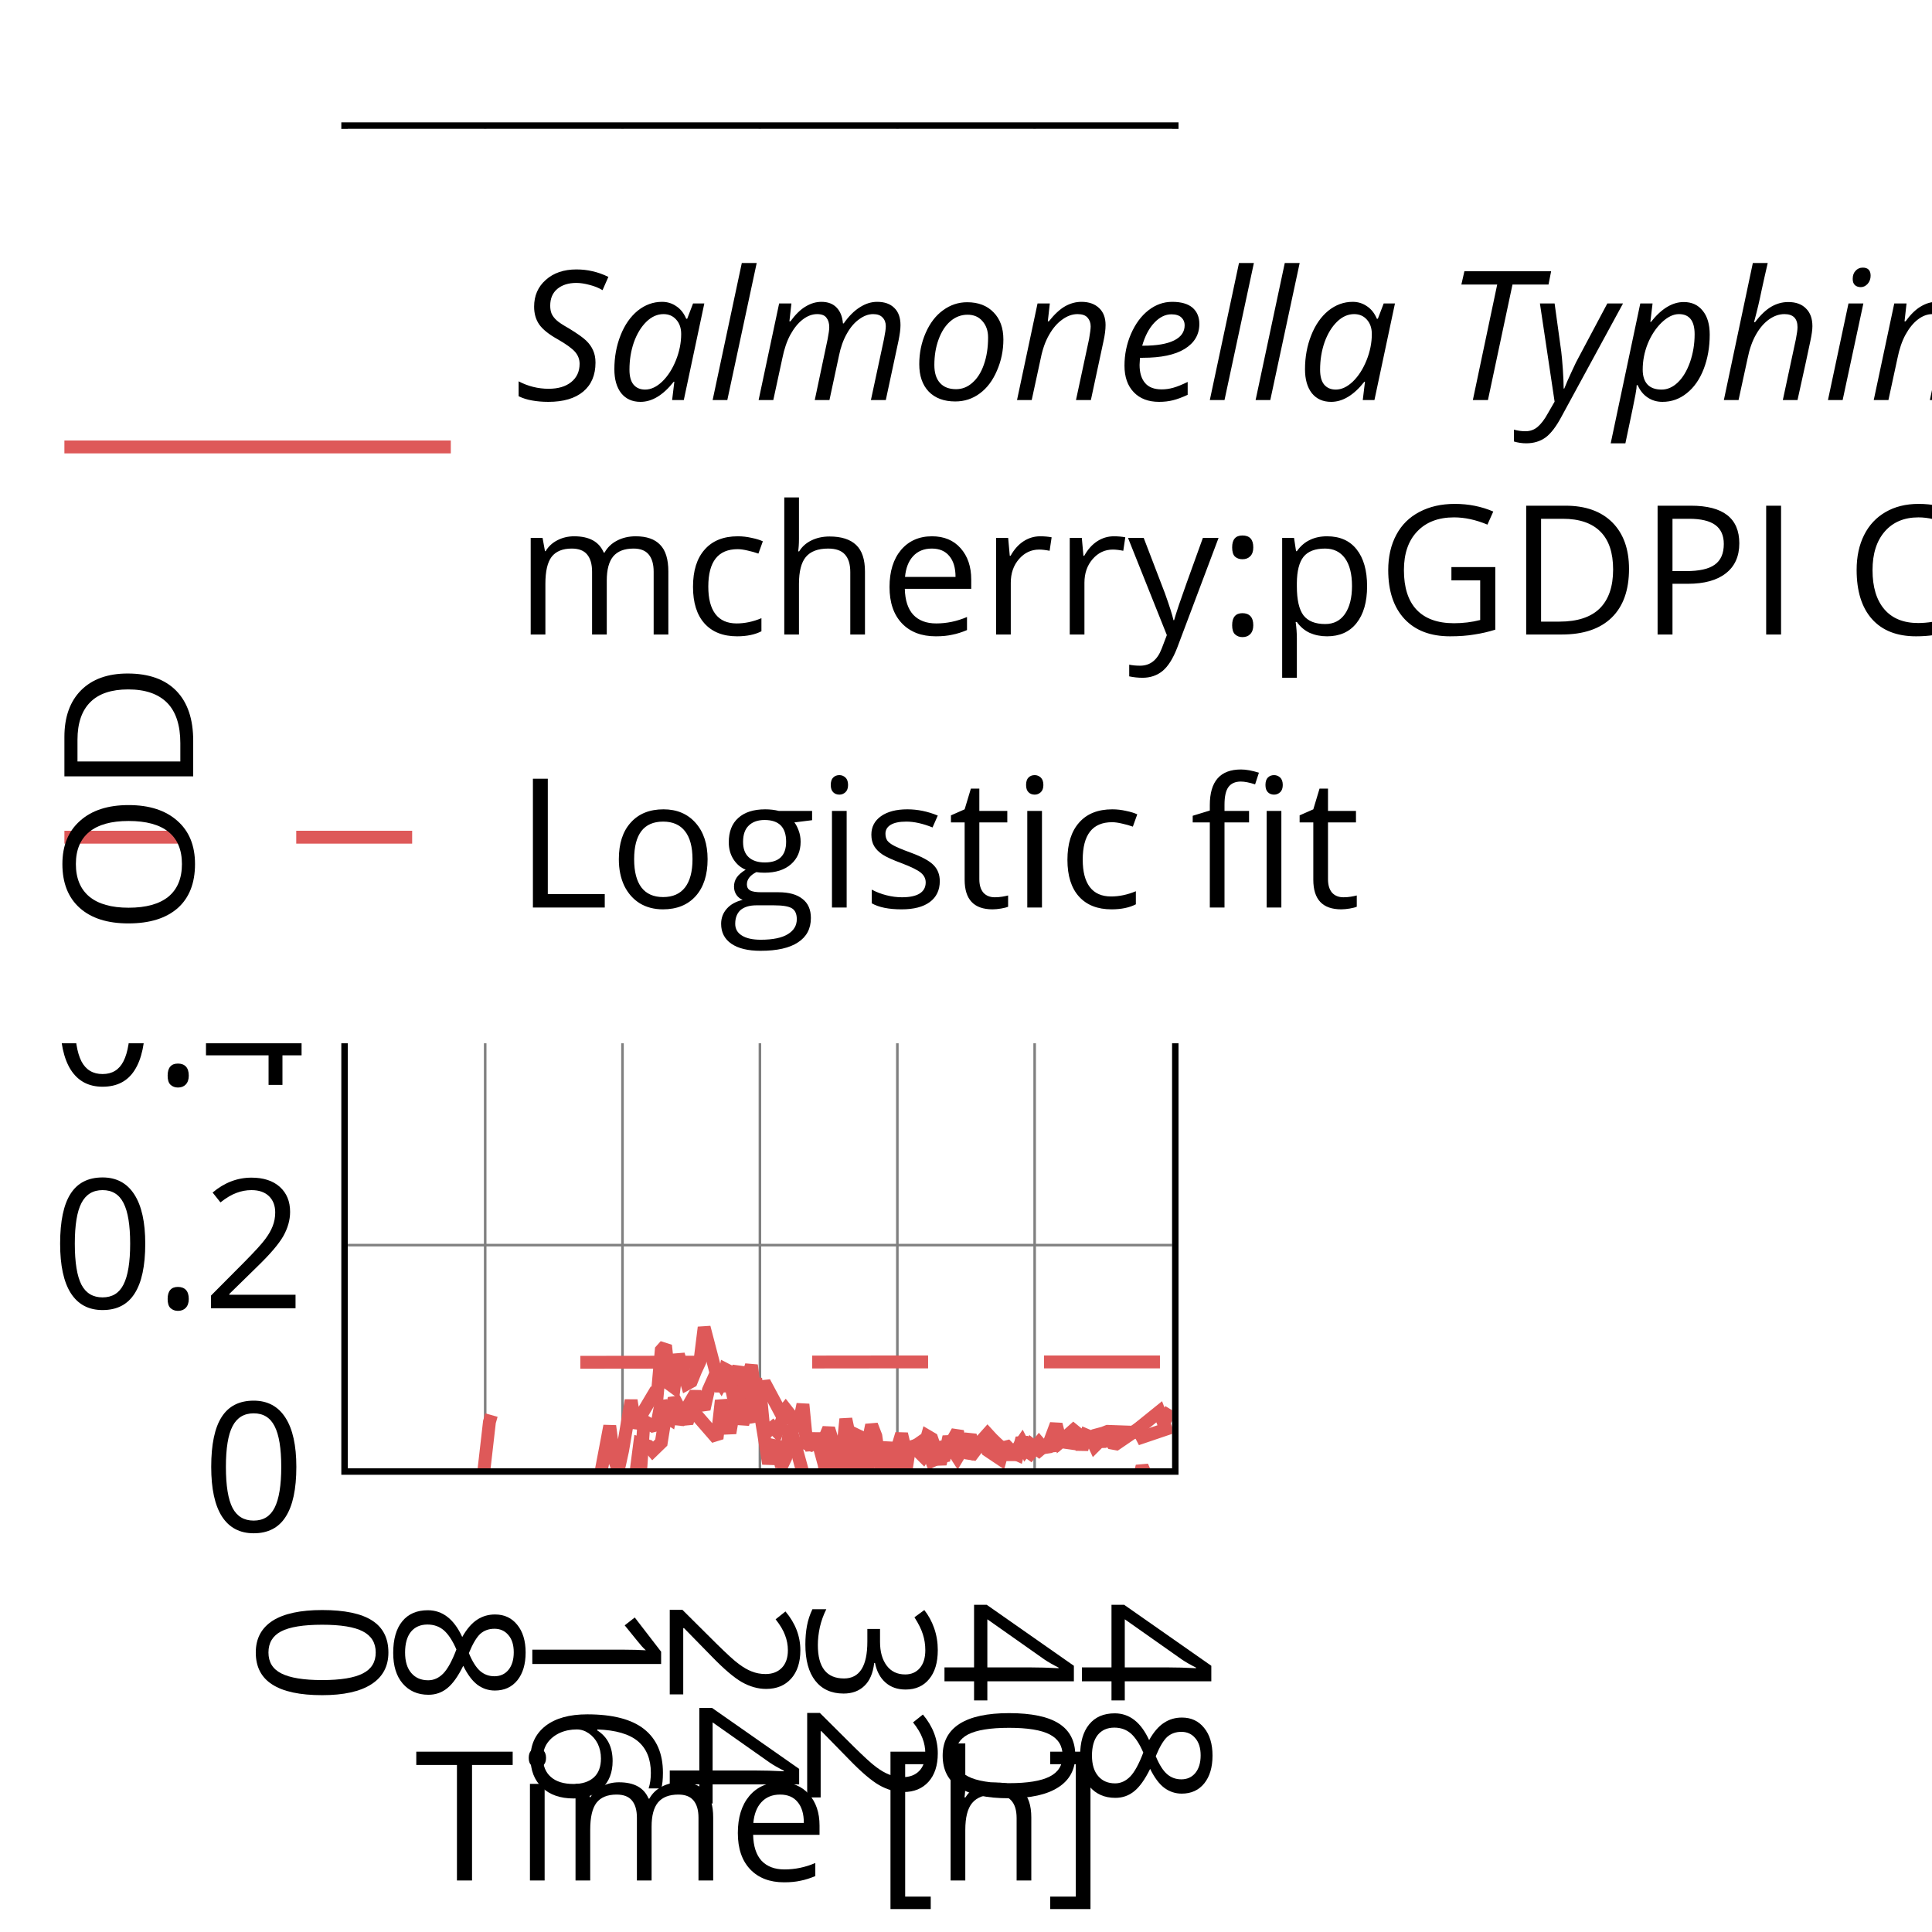
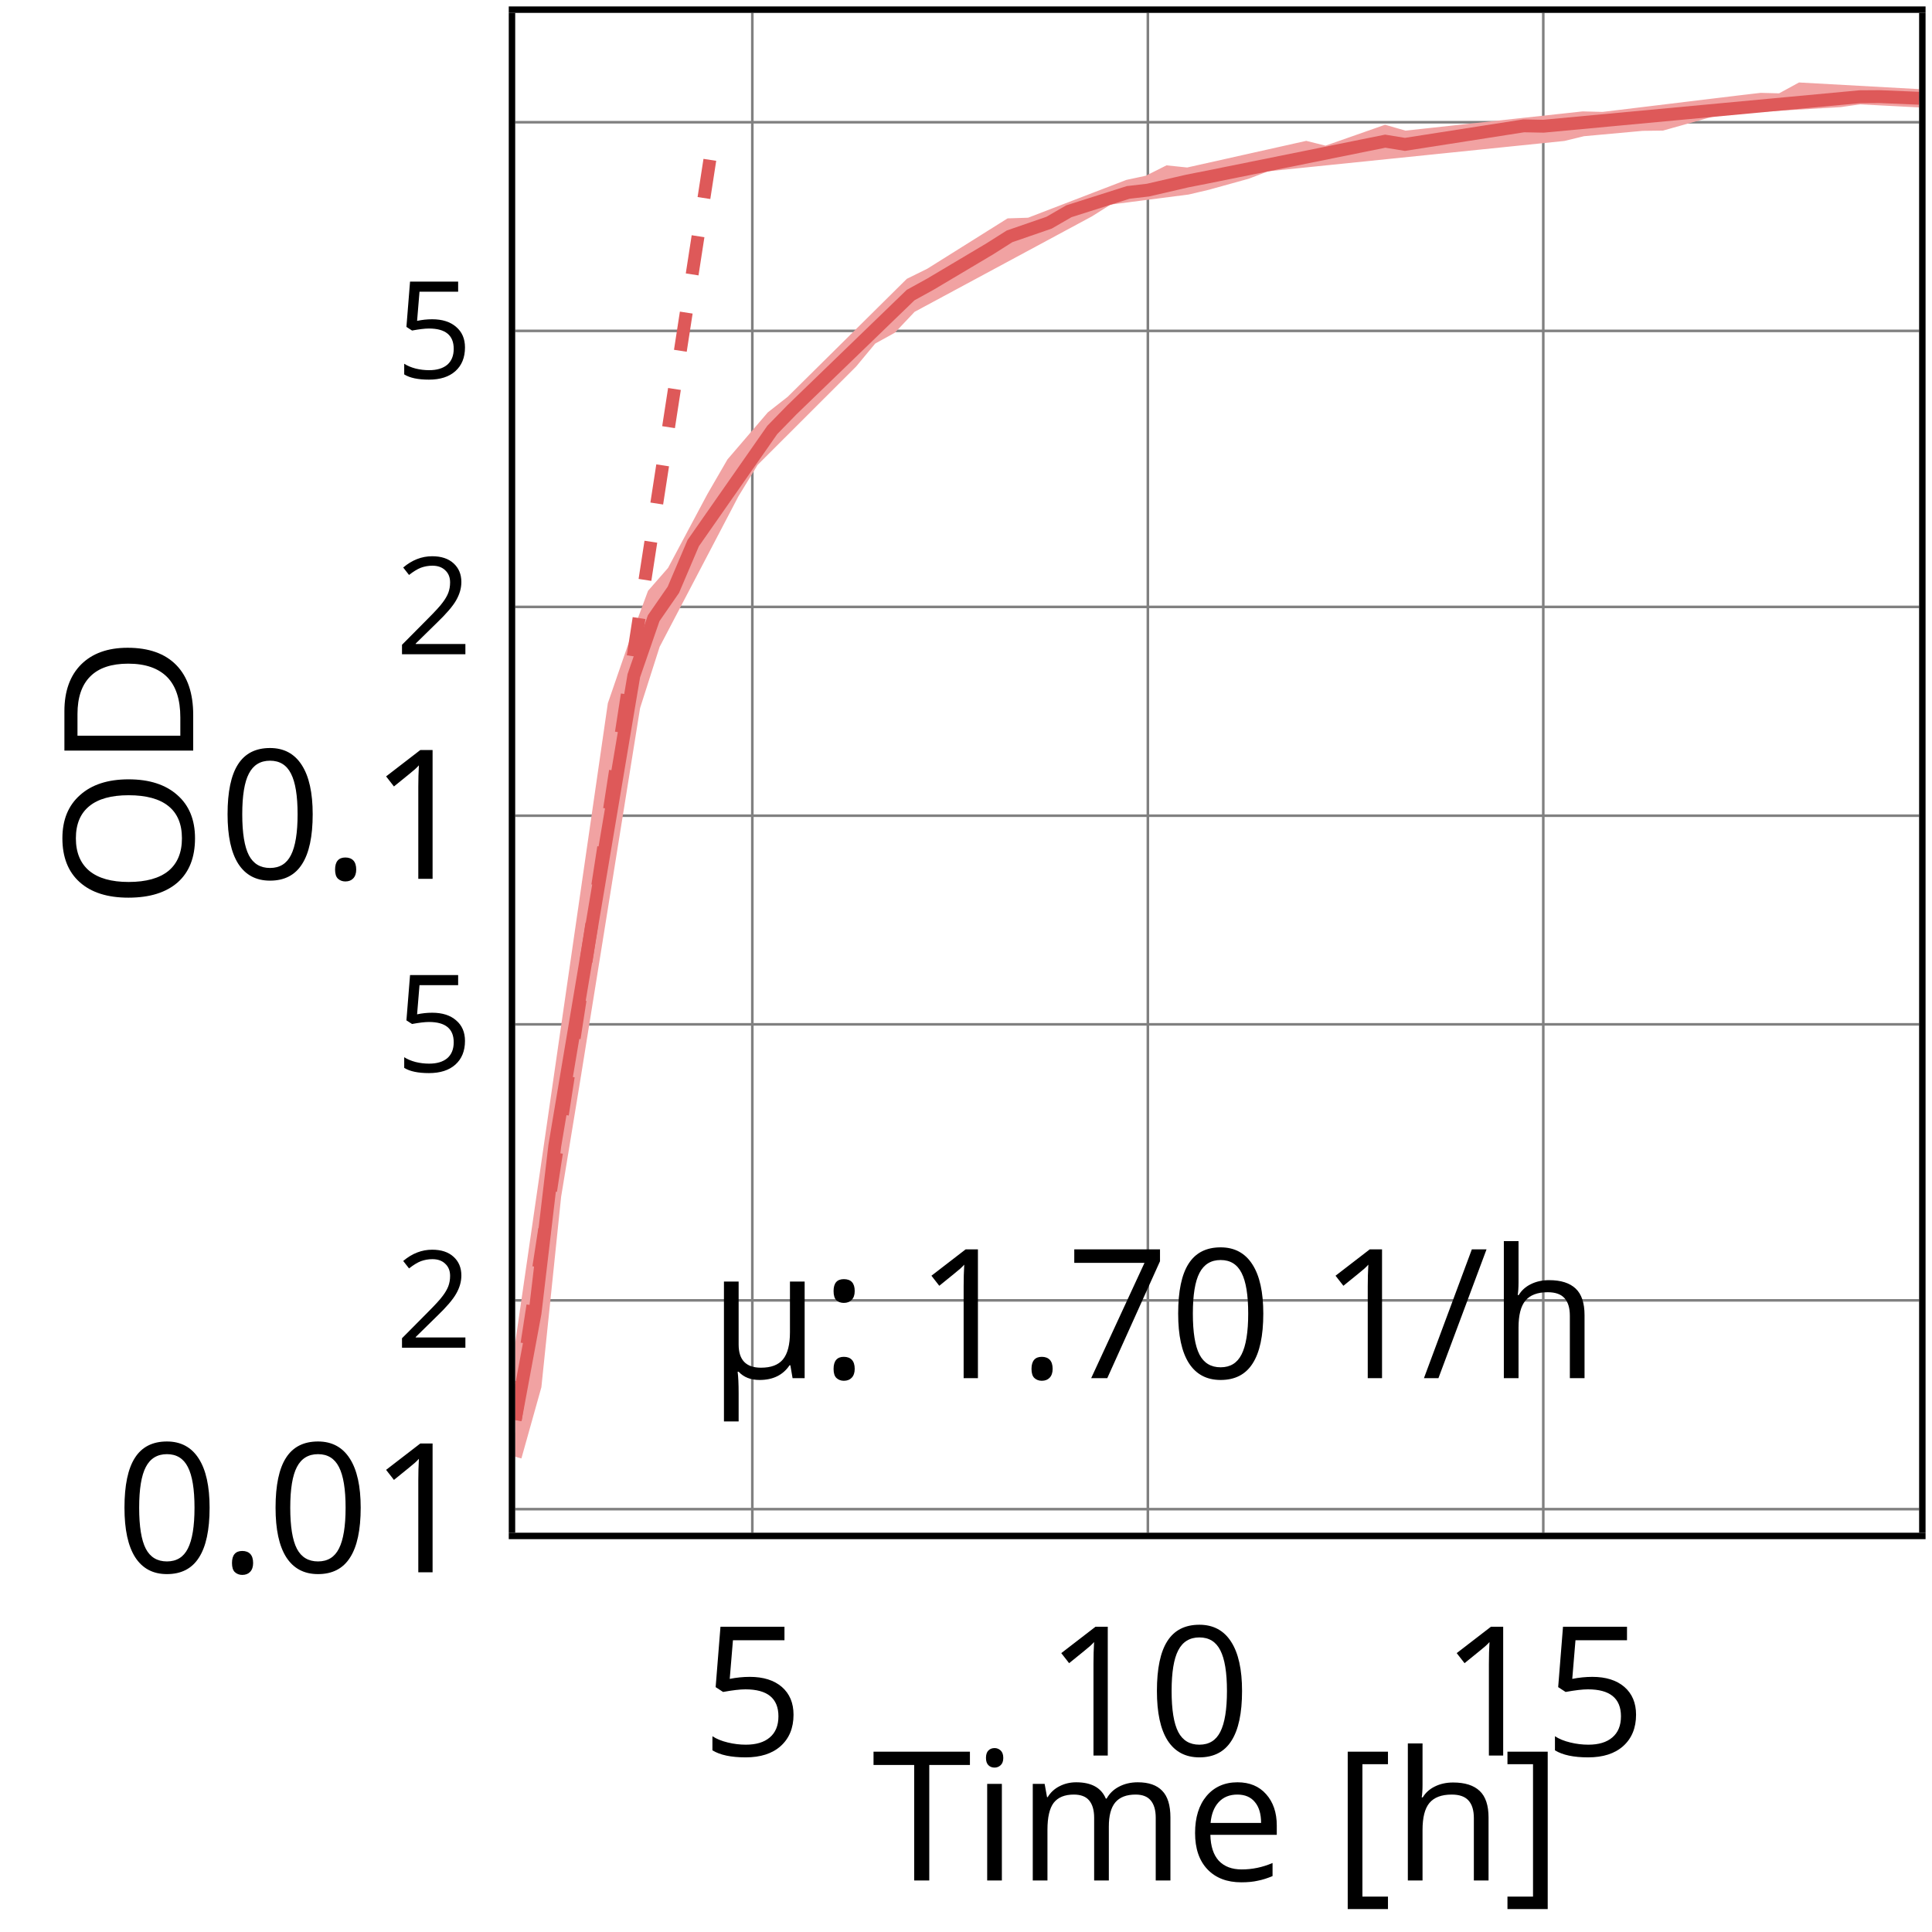
<svg xmlns="http://www.w3.org/2000/svg" class="main-svg" width="150" height="150" style="" viewBox="0 0 150 150">
  <rect x="0" y="0" width="150" height="150" style="fill: rgb(255, 255, 255); fill-opacity: 1;" />
-   <defs id="defs-6d214c">
+   <defs id="defs-4e82ac">
    <g class="clips">
-       <clipPath id="clip6d214cxyplot" class="plotclip">
-         <rect width="64" height="104" />
+       <clipPath id="clip4e82acxyplot" class="plotclip">
+         <rect width="109" height="118" />
      </clipPath>
-       <clipPath class="axesclip" id="clip6d214cx">
-         <rect x="27" y="0" width="64" height="150" />
+       <clipPath class="axesclip" id="clip4e82acx">
+         <rect x="40" y="0" width="109" height="150" />
      </clipPath>
-       <clipPath class="axesclip" id="clip6d214cy">
-         <rect x="0" y="10" width="150" height="104" />
+       <clipPath class="axesclip" id="clip4e82acy">
+         <rect x="0" y="1" width="150" height="118" />
      </clipPath>
-       <clipPath class="axesclip" id="clip6d214cxy">
-         <rect x="27" y="10" width="64" height="104" />
+       <clipPath class="axesclip" id="clip4e82acxy">
+         <rect x="40" y="1" width="109" height="118" />
      </clipPath>
    </g>
    <g class="gradients" />
    <g class="patterns" />
  </defs>
  <g class="bglayer" />
  <g class="layer-below">
    <g class="imagelayer" />
    <g class="shapelayer" />
  </g>
  <g class="cartesianlayer">
    <g class="subplot xy">
      <g class="layer-subplot">
        <g class="shapelayer" />
        <g class="imagelayer" />
      </g>
      <g class="minor-gridlayer">
        <g class="x" />
        <g class="y" />
      </g>
      <g class="gridlayer">
        <g class="x">
-           <path class="xgrid crisp" transform="translate(37.67,0)" d="M0,10v104" style="stroke: rgb(128, 128, 128); stroke-opacity: 1; stroke-width: 0.2px;" />
-           <path class="xgrid crisp" transform="translate(48.33,0)" d="M0,10v104" style="stroke: rgb(128, 128, 128); stroke-opacity: 1; stroke-width: 0.2px;" />
-           <path class="xgrid crisp" transform="translate(59,0)" d="M0,10v104" style="stroke: rgb(128, 128, 128); stroke-opacity: 1; stroke-width: 0.2px;" />
-           <path class="xgrid crisp" transform="translate(69.67,0)" d="M0,10v104" style="stroke: rgb(128, 128, 128); stroke-opacity: 1; stroke-width: 0.2px;" />
-           <path class="xgrid crisp" transform="translate(80.33,0)" d="M0,10v104" style="stroke: rgb(128, 128, 128); stroke-opacity: 1; stroke-width: 0.2px;" />
+           <path class="xgrid crisp" transform="translate(58.41,0)" d="M0,1v118" style="stroke: rgb(128, 128, 128); stroke-opacity: 1; stroke-width: 0.2px;" />
+           <path class="xgrid crisp" transform="translate(89.12,0)" d="M0,1v118" style="stroke: rgb(128, 128, 128); stroke-opacity: 1; stroke-width: 0.2px;" />
+           <path class="xgrid crisp" transform="translate(119.82,0)" d="M0,1v118" style="stroke: rgb(128, 128, 128); stroke-opacity: 1; stroke-width: 0.2px;" />
        </g>
        <g class="y">
-           <path class="ygrid crisp" transform="translate(0,96.67)" d="M27,0h64" style="stroke: rgb(128, 128, 128); stroke-opacity: 1; stroke-width: 0.2px;" />
-           <path class="ygrid crisp" transform="translate(0,79.33)" d="M27,0h64" style="stroke: rgb(128, 128, 128); stroke-opacity: 1; stroke-width: 0.2px;" />
-           <path class="ygrid crisp" transform="translate(0,62)" d="M27,0h64" style="stroke: rgb(128, 128, 128); stroke-opacity: 1; stroke-width: 0.2px;" />
-           <path class="ygrid crisp" transform="translate(0,44.67)" d="M27,0h64" style="stroke: rgb(128, 128, 128); stroke-opacity: 1; stroke-width: 0.2px;" />
-           <path class="ygrid crisp" transform="translate(0,27.33)" d="M27,0h64" style="stroke: rgb(128, 128, 128); stroke-opacity: 1; stroke-width: 0.2px;" />
+           <path class="ygrid crisp" transform="translate(0,117.17)" d="M40,0h109" style="stroke: rgb(128, 128, 128); stroke-opacity: 1; stroke-width: 0.2px;" />
+           <path class="ygrid crisp" transform="translate(0,100.96)" d="M40,0h109" style="stroke: rgb(128, 128, 128); stroke-opacity: 1; stroke-width: 0.2px;" />
+           <path class="ygrid crisp" transform="translate(0,79.53)" d="M40,0h109" style="stroke: rgb(128, 128, 128); stroke-opacity: 1; stroke-width: 0.2px;" />
+           <path class="ygrid crisp" transform="translate(0,63.33)" d="M40,0h109" style="stroke: rgb(128, 128, 128); stroke-opacity: 1; stroke-width: 0.2px;" />
+           <path class="ygrid crisp" transform="translate(0,47.12)" d="M40,0h109" style="stroke: rgb(128, 128, 128); stroke-opacity: 1; stroke-width: 0.2px;" />
+           <path class="ygrid crisp" transform="translate(0,25.69)" d="M40,0h109" style="stroke: rgb(128, 128, 128); stroke-opacity: 1; stroke-width: 0.2px;" />
+           <path class="ygrid crisp" transform="translate(0,9.49)" d="M40,0h109" style="stroke: rgb(128, 128, 128); stroke-opacity: 1; stroke-width: 0.2px;" />
        </g>
      </g>
      <g class="zerolinelayer" />
      <g class="layer-between">
        <g class="shapelayer" />
        <g class="imagelayer" />
      </g>
      <path class="xlines-below" />
      <path class="ylines-below" />
      <g class="overlines-below" />
      <g class="xaxislayer-below" />
      <g class="yaxislayer-below" />
      <g class="overaxes-below" />
      <g class="overplot">
-         <g class="xy" transform="translate(27,10)" clip-path="url(#clip6d214cxyplot)">
+         <g class="xy" transform="translate(40,1)" clip-path="url(#clip4e82acxyplot)">
          <g class="scatterlayer mlayer">
-             <g class="trace scatter tracecf914e" style="stroke-miterlimit: 2; opacity: 1;">
-               <g class="fills" />
+             <g class="trace scatter trace1c075e" style="stroke-miterlimit: 2; opacity: 1;">
+               <g class="fills">
+                 <g>
+                   <path class="js-fill" d="M0,106.75L7.68,53.72L9.21,49.28L10.75,45.13L12.28,43.38L15.35,37.62L16.89,34.96L19.96,31.38L21.49,30.18L30.7,21.06L32.24,20.3L38.38,16.45L39.92,16.4L47.59,13.45L49.13,13.12L50.66,12.35L52.2,12.51L61.41,10.45L62.94,10.83L67.55,9.21L69.08,9.65L82.9,8.15L84.44,8.19L95.18,6.89L96.72,6.71L98.25,6.75L99.79,5.91L109,6.42L109,6.84L104.39,6.6L102.86,6.82L95.18,7.27L93.65,7.35L89.04,8.64L87.51,8.66L82.9,9.08L81.37,9.45L58.34,11.81L56.8,12.4L53.73,13.25L52.2,13.61L46.06,14.4L44.52,15.37L30.7,22.81L29.17,24.43L27.63,25.28L26.1,27.12L18.42,34.79L16.89,37.3L10.75,49.03L9.21,53.85L6.14,72.97L4.61,82.48L3.07,91.85L1.54,106.61L0,112.1Z" style="fill: rgb(241, 162, 162); fill-opacity: 1; stroke-width: 0;" />
+                 </g>
+               </g>
              <g class="errorbars" />
              <g class="lines">
-                 <path class="js-line" d="M3.67,500.27L9.34,163.84L9.67,158.67L14.67,123.23L15,121.55L16.67,114.12L17,116.65L17.34,113.02L18,111.71L18.34,113.34L20.67,107.45L21,108.84L22.34,104.93L22.67,105.21L23,100.32L23.67,100.71L24,100.63L24.34,98.83L24.67,99.57L25,99.68L25.34,99.46L25.67,100.48L26.67,98.72L27,98.16L27.67,99.4L28,97.93L28.67,96.44L29,98.01L29.34,96.32L29.67,96.49L30,96.9L30.34,96.16L30.67,98.14L31.34,96L31.67,98.46L32,98.5L32.34,97.32L33.67,99.81L34,99.4L35,100.67L35.34,99.03L35.67,102.43L36.34,101.59L36.67,102.52L37.34,100.91L37.67,101.97L38.34,103.44L38.67,100.17L39.34,103.31L39.67,102.81L40,103.9L40.67,100.64L41,101.49L41.34,103.86L42,102.06L42.34,103.38L42.67,103.77L43,102.94L43.34,104.2L43.67,102.07L44.67,103.07L45,102.54L45.34,103.44L46,103.12L46.34,103.05L46.67,101.55L47,102.62L47.34,103.15L48.34,101.47L48.67,102.45L49.67,101.33L50,101.69L50.34,102.02L51.34,102.94L51.67,102.94L52.34,101.97L52.67,102.61L53,102.85L53.67,102.02L54,102.4L54.34,102.35L55,100.59L55.34,101.92L56.34,101.03L56.67,101.3L57,102.51L57.34,101.42L57.67,101.56L58,102.27L58.34,101.93L58.67,101.92L59,101.58L59.34,102.04L59.67,102.1L61.34,100.96L61.67,101.59L64,100.8" style="vector-effect: none; fill: none; stroke: rgb(222, 89, 89); stroke-opacity: 1; stroke-width: 1px; opacity: 1;" />
+                 <path class="js-line" d="M0,106.75L7.68,53.72L9.21,49.28L10.75,45.13L12.28,43.38L15.35,37.62L16.89,34.96L19.96,31.38L21.49,30.18L30.7,21.06L32.24,20.3L38.38,16.45L39.92,16.4L47.59,13.45L49.13,13.12L50.66,12.35L52.2,12.51L61.41,10.45L62.94,10.83L67.55,9.21L69.08,9.65L82.9,8.15L84.44,8.19L95.18,6.89L96.72,6.71L98.25,6.75L99.79,5.91L109,6.42L109,6.84L104.39,6.6L102.86,6.82L95.18,7.27L93.65,7.35L89.04,8.64L87.51,8.66L82.9,9.08L81.37,9.45L58.34,11.81L56.8,12.4L53.73,13.25L52.2,13.61L46.06,14.4L44.52,15.37L30.7,22.81L29.17,24.43L27.63,25.28L26.1,27.12L18.42,34.79L16.89,37.3L10.75,49.03L9.21,53.85L6.14,72.97L4.61,82.48L3.07,91.85L1.54,106.61L0,112.1" style="vector-effect: none; fill: none; stroke: rgb(241, 162, 162); stroke-opacity: 1; stroke-width: 1px; opacity: 1;" />
              </g>
              <g class="points" />
              <g class="text" />
            </g>
-             <g class="trace scatter trace1f3dba" style="stroke-miterlimit: 2; opacity: 1;">
+             <g class="trace scatter trace1a4448" style="stroke-miterlimit: 2; opacity: 1;">
              <g class="fills" />
              <g class="errorbars" />
              <g class="lines">
-                 <path class="js-line" d="M3.34,504.57L9,163.18L9.34,156.66L11.34,140.74L11.67,136.47L15.34,119.49L15.67,117.27L16.67,118.15L18.34,112.16L18.67,113.44L19,110.87L19.34,108.31L20,111.37L20.34,110.4L21,105.94L21.67,107.13L22,107.22L22.67,102.06L23.34,102.27L23.67,102.65L24.34,102L24.67,99.96L25,100.17L25.34,98.57L26.34,100.48L26.67,99.39L28.67,101.69L29,98.73L29.67,101.26L30,99.37L30.34,98.23L30.67,100.57L31.67,97.04L32,99.54L32.67,103.64L33,102.21L33.34,102.28L33.67,103.87L34,103.18L34.34,100.7L35.67,105.56L36,104.12L36.67,106.94L37,104.13L37.67,104.33L38,102.07L38.67,106.8L39,105.68L39.34,103.5L40.67,105.9L41,104.46L41.34,104.26L41.67,105.71L42,106.68L42.34,104.45L43.34,107.99L43.67,107.63L44,104.74L44.67,107.55L45.34,107.25L45.67,107.24L46,107.85L46.34,105.94L47.34,107.34L47.67,105.68L50.34,108.11L50.67,107.69L51.34,106L51.67,106.95L52,107.19L53.34,106.36L53.67,107.07L54,107.15L54.34,105.75L55.34,106.28L55.67,107.3L57,107.07L57.34,106.36L59,105.08L59.34,105.96L60.67,105.08L61,105.34L61.34,105.19L61.67,103.84L62.34,105.37L62.67,104.96L63,104.91L63.34,105.46" style="vector-effect: none; fill: none; stroke: rgb(222, 89, 89); stroke-opacity: 1; stroke-width: 1px; opacity: 1;" />
+                 <path class="js-line" d="M0,109.25L1.54,100.95L3.07,87.98L9.21,51.46L10.75,47L12.28,44.79L13.82,41.17L19.96,32.38L21.49,30.81L30.7,21.91L32.24,21.06L36.85,18.32L38.38,17.35L41.45,16.29L42.99,15.4L47.59,13.94L49.13,13.76L52.2,13.05L53.73,12.75L67.55,9.96L69.08,10.21L78.3,8.77L79.83,8.8L104.39,6.51L105.93,6.5L109,6.63" style="vector-effect: none; fill: none; stroke: rgb(222, 89, 89); stroke-opacity: 1; stroke-width: 1px; opacity: 1;" />
              </g>
              <g class="points" />
              <g class="text" />
            </g>
-             <g class="trace scatter trace57d319" style="stroke-miterlimit: 2; opacity: 1;">
+             <g class="trace scatter trace710ee0" style="stroke-miterlimit: 2; opacity: 1;">
              <g class="fills" />
              <g class="errorbars" />
              <g class="lines">
-                 <path class="js-line" d="M3,529.99L8.67,161.62L9,156.42L13.67,117.78L14,120.04L16.67,111.07L17,106.58L17.34,106.57L17.67,108.98L18,108.66L18.34,106.34L19,104.7L19.34,105.97L20.34,100.71L20.67,103.24L21,104.16L21.34,102.61L22,98.72L22.34,100.84L22.67,100.06L23.67,98.38L24,98.64L24.34,94.83L24.67,94.46L25,97.48L25.34,97.73L25.67,95.16L26.34,97.44L26.67,97.26L27,96.44L27.34,95.71L27.67,93.06L28.67,96.89L29,97.42L29.34,96.8L29.67,97.22L30,98.75L31,99.14L31.34,99.68L31.67,100.31L32,97.84L32.34,101.35L33,100.81L33.34,101.16L34,99.58L34.34,100.41L34.67,99.95L35,100.98L35.34,100.55L35.67,101.78L36,102.5L36.34,101.33L37,103.75L37.34,101.94L38.67,104.68L39,101.63L39.34,103.8L39.67,101.49L40,101.65L40.34,104.22L40.67,101.58L41,103.31L41.67,102.16L42,104.65L43,101.33L43.34,102.77L44.34,102.07L44.67,102.65L45,101.49L45.34,101.69L45.67,102.64L46,103.65L46.34,102.34L46.67,102.33L47.34,101.14L47.67,102.65L48,102.16L48.34,103.12L49.34,101.8L49.67,102.61L50.67,103.28L51,102.11L51.67,102.8L52,102.95L52.34,101.66L52.67,102.51L53,102.11L53.67,102.62L54,102.34L55,102.23L55.34,101.93L56.34,102.07L56.67,101.65L57.67,101.71L58,101.44L58.67,101.26L59,101.13L61,101.2L61.34,100.95L63,99.61L63.34,100.5L63.67,99.87L64,100.07" style="vector-effect: none; fill: none; stroke: rgb(222, 89, 89); stroke-opacity: 1; stroke-width: 1px; opacity: 1;" />
-               </g>
-               <g class="points" />
-               <g class="text" />
-             </g>
-             <g class="trace scatter trace7cde21" style="stroke-miterlimit: 2; opacity: 1;">
-               <g class="fills" />
-               <g class="errorbars" />
-               <g class="lines">
-                 <path class="js-line" d="M0,702.67L9,120.7L9.34,114.89L11,100.4L11.34,99.21L13,96.53L13.34,96.32L16.34,95.78L16.67,95.77L42.34,95.74L42.67,95.74L64,95.74" style="vector-effect: none; fill: none; stroke: rgb(222, 89, 89); stroke-opacity: 1; stroke-dasharray: 9px, 9px; stroke-width: 1px; opacity: 1;" />
+                 <path class="js-line" d="M0,109.25L15.35,9.87" style="vector-effect: none; fill: none; stroke: rgb(222, 89, 89); stroke-opacity: 1; stroke-dasharray: 3px, 3px; stroke-width: 1px; opacity: 1;" />
              </g>
              <g class="points" />
              <g class="text" />
            </g>
          </g>
        </g>
      </g>
-       <path class="xlines-above crisp" d="M26.5,114.25H91.5M26.5,9.75H91.5" style="fill: none; stroke-width: 0.5px; stroke: rgb(0, 0, 0); stroke-opacity: 1;" />
-       <path class="ylines-above crisp" d="M26.75,10V114M91.25,10V114" style="fill: none; stroke-width: 0.5px; stroke: rgb(0, 0, 0); stroke-opacity: 1;" />
+       <g class="zerolinelayer-above" />
+       <path class="xlines-above crisp" d="M39.5,119.25H149.5M39.5,0.75H149.5" style="fill: none; stroke-width: 0.5px; stroke: rgb(0, 0, 0); stroke-opacity: 1;" />
+       <path class="ylines-above crisp" d="M39.75,1V119M149.25,1V119" style="fill: none; stroke-width: 0.5px; stroke: rgb(0, 0, 0); stroke-opacity: 1;" />
      <g class="overlines-above" />
      <g class="xaxislayer-above">
        <g class="xtick">
-           <text text-anchor="start" x="0" y="131.3" transform="translate(27,0) rotate(90,0,124.3)" style="font-family: 'Open Sans', verdana, arial, sans-serif; font-size: 14px; fill: rgb(0, 0, 0); fill-opacity: 1; white-space: pre; opacity: 1;">0</text>
+           <text text-anchor="middle" x="0" y="136.3" transform="translate(58.41,0)" style="font-family: 'Open Sans', verdana, arial, sans-serif; font-size: 14px; fill: rgb(0, 0, 0); fill-opacity: 1; white-space: pre;">5</text>
        </g>
        <g class="xtick">
-           <text text-anchor="start" x="0" y="131.3" style="font-family: 'Open Sans', verdana, arial, sans-serif; font-size: 14px; fill: rgb(0, 0, 0); fill-opacity: 1; white-space: pre; opacity: 1;" transform="translate(37.67,0) rotate(90,0,124.3)">8</text>
+           <text text-anchor="middle" x="0" y="136.3" style="font-family: 'Open Sans', verdana, arial, sans-serif; font-size: 14px; fill: rgb(0, 0, 0); fill-opacity: 1; white-space: pre;" transform="translate(89.12,0)">10</text>
        </g>
        <g class="xtick">
-           <text text-anchor="start" x="0" y="131.3" style="font-family: 'Open Sans', verdana, arial, sans-serif; font-size: 14px; fill: rgb(0, 0, 0); fill-opacity: 1; white-space: pre; opacity: 1;" transform="translate(48.33,0) rotate(90,0,124.3)">16</text>
-         </g>
-         <g class="xtick">
-           <text text-anchor="start" x="0" y="131.3" style="font-family: 'Open Sans', verdana, arial, sans-serif; font-size: 14px; fill: rgb(0, 0, 0); fill-opacity: 1; white-space: pre; opacity: 1;" transform="translate(59,0) rotate(90,0,124.3)">24</text>
-         </g>
-         <g class="xtick">
-           <text text-anchor="start" x="0" y="131.3" style="font-family: 'Open Sans', verdana, arial, sans-serif; font-size: 14px; fill: rgb(0, 0, 0); fill-opacity: 1; white-space: pre; opacity: 1;" transform="translate(69.67,0) rotate(90,0,124.3)">32</text>
-         </g>
-         <g class="xtick">
-           <text text-anchor="start" x="0" y="131.3" style="font-family: 'Open Sans', verdana, arial, sans-serif; font-size: 14px; fill: rgb(0, 0, 0); fill-opacity: 1; white-space: pre; opacity: 1;" transform="translate(80.33,0) rotate(90,0,124.3)">40</text>
-         </g>
-         <g class="xtick">
-           <text text-anchor="start" x="0" y="131.3" style="font-family: 'Open Sans', verdana, arial, sans-serif; font-size: 14px; fill: rgb(0, 0, 0); fill-opacity: 1; white-space: pre; opacity: 1;" transform="translate(91,0) rotate(90,0,124.3)">48</text>
+           <text text-anchor="middle" x="0" y="136.3" style="font-family: 'Open Sans', verdana, arial, sans-serif; font-size: 14px; fill: rgb(0, 0, 0); fill-opacity: 1; white-space: pre;" transform="translate(119.82,0)">15</text>
        </g>
      </g>
      <g class="yaxislayer-above">
        <g class="ytick">
-           <text text-anchor="end" x="23.7" y="4.9" transform="translate(0,114)" style="font-family: 'Open Sans', verdana, arial, sans-serif; font-size: 14px; fill: rgb(0, 0, 0); fill-opacity: 1; white-space: pre; opacity: 1;">0</text>
+           <text text-anchor="end" x="36.7" y="4.9" transform="translate(0,117.17)" style="font-family: 'Open Sans', verdana, arial, sans-serif; font-size: 14px; fill: rgb(0, 0, 0); fill-opacity: 1; white-space: pre;">0.01</text>
        </g>
        <g class="ytick">
-           <text text-anchor="end" x="23.7" y="4.9" style="font-family: 'Open Sans', verdana, arial, sans-serif; font-size: 14px; fill: rgb(0, 0, 0); fill-opacity: 1; white-space: pre; opacity: 1;" transform="translate(0,96.67)">0.2</text>
+           <text text-anchor="end" x="36.7" y="3.675" style="font-family: 'Open Sans', verdana, arial, sans-serif; font-size: 10.5px; fill: rgb(0, 0, 0); fill-opacity: 1; white-space: pre;" transform="translate(0,100.96)">2</text>
        </g>
        <g class="ytick">
-           <text text-anchor="end" x="23.7" y="4.9" style="font-family: 'Open Sans', verdana, arial, sans-serif; font-size: 14px; fill: rgb(0, 0, 0); fill-opacity: 1; white-space: pre; opacity: 1;" transform="translate(0,79.33)">0.4</text>
+           <text text-anchor="end" x="36.7" y="3.675" style="font-family: 'Open Sans', verdana, arial, sans-serif; font-size: 10.5px; fill: rgb(0, 0, 0); fill-opacity: 1; white-space: pre;" transform="translate(0,79.53)">5</text>
        </g>
        <g class="ytick">
-           <text text-anchor="end" x="23.7" y="4.9" style="font-family: 'Open Sans', verdana, arial, sans-serif; font-size: 14px; fill: rgb(0, 0, 0); fill-opacity: 1; white-space: pre; opacity: 1;" transform="translate(0,62)">0.6</text>
+           <text text-anchor="end" x="36.7" y="4.9" style="font-family: 'Open Sans', verdana, arial, sans-serif; font-size: 14px; fill: rgb(0, 0, 0); fill-opacity: 1; white-space: pre;" transform="translate(0,63.33)">0.1</text>
        </g>
        <g class="ytick">
-           <text text-anchor="end" x="23.7" y="4.9" style="font-family: 'Open Sans', verdana, arial, sans-serif; font-size: 14px; fill: rgb(0, 0, 0); fill-opacity: 1; white-space: pre; opacity: 1;" transform="translate(0,44.67)">0.8</text>
+           <text text-anchor="end" x="36.7" y="3.675" style="font-family: 'Open Sans', verdana, arial, sans-serif; font-size: 10.5px; fill: rgb(0, 0, 0); fill-opacity: 1; white-space: pre;" transform="translate(0,47.12)">2</text>
        </g>
        <g class="ytick">
-           <text text-anchor="end" x="23.7" y="4.9" style="font-family: 'Open Sans', verdana, arial, sans-serif; font-size: 14px; fill: rgb(0, 0, 0); fill-opacity: 1; white-space: pre; opacity: 1;" transform="translate(0,27.33)">1</text>
+           <text text-anchor="end" x="36.7" y="3.675" style="font-family: 'Open Sans', verdana, arial, sans-serif; font-size: 10.5px; fill: rgb(0, 0, 0); fill-opacity: 1; white-space: pre;" transform="translate(0,25.69)">5</text>
        </g>
-         <g class="ytick">
-           <text text-anchor="end" x="23.7" y="4.9" style="font-family: 'Open Sans', verdana, arial, sans-serif; font-size: 14px; fill: rgb(0, 0, 0); fill-opacity: 1; white-space: pre; opacity: 0;" transform="translate(0,10)">1.2</text>
-         </g>
+         <g class="ytick" />
      </g>
      <g class="overaxes-above" />
    </g>
  </g>
  <g class="polarlayer" />
  <g class="smithlayer" />
  <g class="ternarylayer" />
  <g class="geolayer" />
  <g class="funnelarealayer" />
  <g class="pielayer" />
  <g class="iciclelayer" />
  <g class="treemaplayer" />
  <g class="sunburstlayer" />
  <g class="glimages" />
-   <defs id="topdefs-6d214c">
+   <defs id="topdefs-4e82ac">
    <g class="clips" />
-     <clipPath id="legend6d214c">
-       <rect width="211" height="71" x="0" y="0" />
-     </clipPath>
  </defs>
  <g class="layer-above">
    <g class="imagelayer" />
    <g class="shapelayer" />
  </g>
  <g class="infolayer">
-     <g class="legend" pointer-events="all" transform="translate(0,10)">
-       <rect class="bg" shape-rendering="crispEdges" style="stroke: rgb(68, 68, 68); stroke-opacity: 1; fill: rgb(255, 255, 255); fill-opacity: 1; stroke-width: 0px;" width="211" height="71" x="0" y="0" />
-       <g class="scrollbox" transform="" clip-path="url(#legend6d214c)">
-         <g class="groups">
-           <g class="traces" transform="translate(0,24.7)" style="opacity: 1;">
-             <text class="legendtext" text-anchor="start" x="40" y="-3.64" style="font-family: 'Open Sans', verdana, arial, sans-serif; font-size: 14px; fill: rgb(0, 0, 0); fill-opacity: 1; white-space: pre;">
-               <tspan class="line" dy="0em" x="40" y="-3.64">
-                 <tspan style="font-style:italic">Salmonella Typhimurium</tspan>
-               </tspan>
-               <tspan class="line" dy="1.3em" x="40" y="-3.64">mcherry:pGDPI CTX-M-15</tspan>
-             </text>
-             <g class="layers" style="opacity: 1;">
-               <g class="legendfill" />
-               <g class="legendlines">
-                 <path class="js-line" d="M5,0h30" style="fill: none; stroke: rgb(222, 89, 89); stroke-opacity: 1; stroke-width: 1px;" />
-               </g>
-               <g class="legendsymbols">
-                 <g class="legendpoints" />
-               </g>
-             </g>
-             <rect class="legendtoggle" x="0" y="-19.7" width="205.609" height="39.4" style="fill: rgb(0, 0, 0); fill-opacity: 0;" />
-           </g>
-           <g class="traces" transform="translate(0,55)" style="opacity: 1;">
-             <text class="legendtext" text-anchor="start" x="40" y="5.46" style="font-family: 'Open Sans', verdana, arial, sans-serif; font-size: 14px; fill: rgb(0, 0, 0); fill-opacity: 1; white-space: pre;">Logistic fit</text>
-             <g class="layers" style="opacity: 1;">
-               <g class="legendfill" />
-               <g class="legendlines">
-                 <path class="js-line" d="M5,0h30" style="fill: none; stroke: rgb(222, 89, 89); stroke-opacity: 1; stroke-dasharray: 9px, 9px; stroke-width: 1px;" />
-               </g>
-               <g class="legendsymbols">
-                 <g class="legendpoints" />
-               </g>
-             </g>
-             <rect class="legendtoggle" x="0" y="-10.6" width="205.609" height="21.2" style="fill: rgb(0, 0, 0); fill-opacity: 0;" />
-           </g>
+     <g class="g-gtitle" />
+     <g class="g-xtitle" transform="translate(0,-3.849805)">
+       <text class="xtitle" x="94.5" y="149.85" text-anchor="middle" style="opacity: 1; font-family: 'Open Sans', verdana, arial, sans-serif; font-size: 14px; fill: rgb(0, 0, 0); fill-opacity: 1; white-space: pre;">Time [h]</text>
+     </g>
+     <g class="g-ytitle" transform="translate(10.7002,0)">
+       <text class="ytitle" transform="rotate(-90,4.300195,60)" x="4.3" y="60" text-anchor="middle" style="opacity: 1; font-family: 'Open Sans', verdana, arial, sans-serif; font-size: 14px; fill: rgb(0, 0, 0); fill-opacity: 1; white-space: pre;">OD</text>
+     </g>
+     <g class="annotation" data-index="0" style="opacity: 1;">
+       <g class="annotation-text-g" transform="rotate(0,89.12,101.75)">
+         <g class="cursor-pointer" transform="translate(53,90)">
+           <rect class="bg" x="0.5" y="0.5" width="72" height="22" style="stroke-width: 1px; stroke: rgb(0, 0, 0); stroke-opacity: 0; fill: rgb(0, 0, 0); fill-opacity: 0;" />
+           <text class="annotation-text" text-anchor="middle" x="36.578" y="17" style="font-family: 'Open Sans', verdana, arial, sans-serif; font-size: 14px; fill: rgb(0, 0, 0); fill-opacity: 1; white-space: pre;">µ: 1.70 1/h</text>
        </g>
      </g>
-       <rect class="scrollbar" rx="20" ry="3" width="0" height="0" style="fill: rgb(128, 139, 164); fill-opacity: 1;" x="0" y="0" />
-     </g>
-     <g class="g-gtitle" />
-     <g class="g-xtitle" transform="translate(0,-3.86543)">
-       <text class="xtitle" x="59" y="149.865" text-anchor="middle" style="opacity: 1; font-family: 'Open Sans', verdana, arial, sans-serif; font-size: 14px; fill: rgb(0, 0, 0); fill-opacity: 1; white-space: pre;">Time [h]</text>
-     </g>
-     <g class="g-ytitle" transform="translate(15.69727,0)">
-       <text class="ytitle" transform="rotate(-90,-0.696875,62)" x="-0.697" y="62" text-anchor="middle" style="opacity: 1; font-family: 'Open Sans', verdana, arial, sans-serif; font-size: 14px; fill: rgb(0, 0, 0); fill-opacity: 1; white-space: pre;">OD</text>
    </g>
  </g>
</svg>
